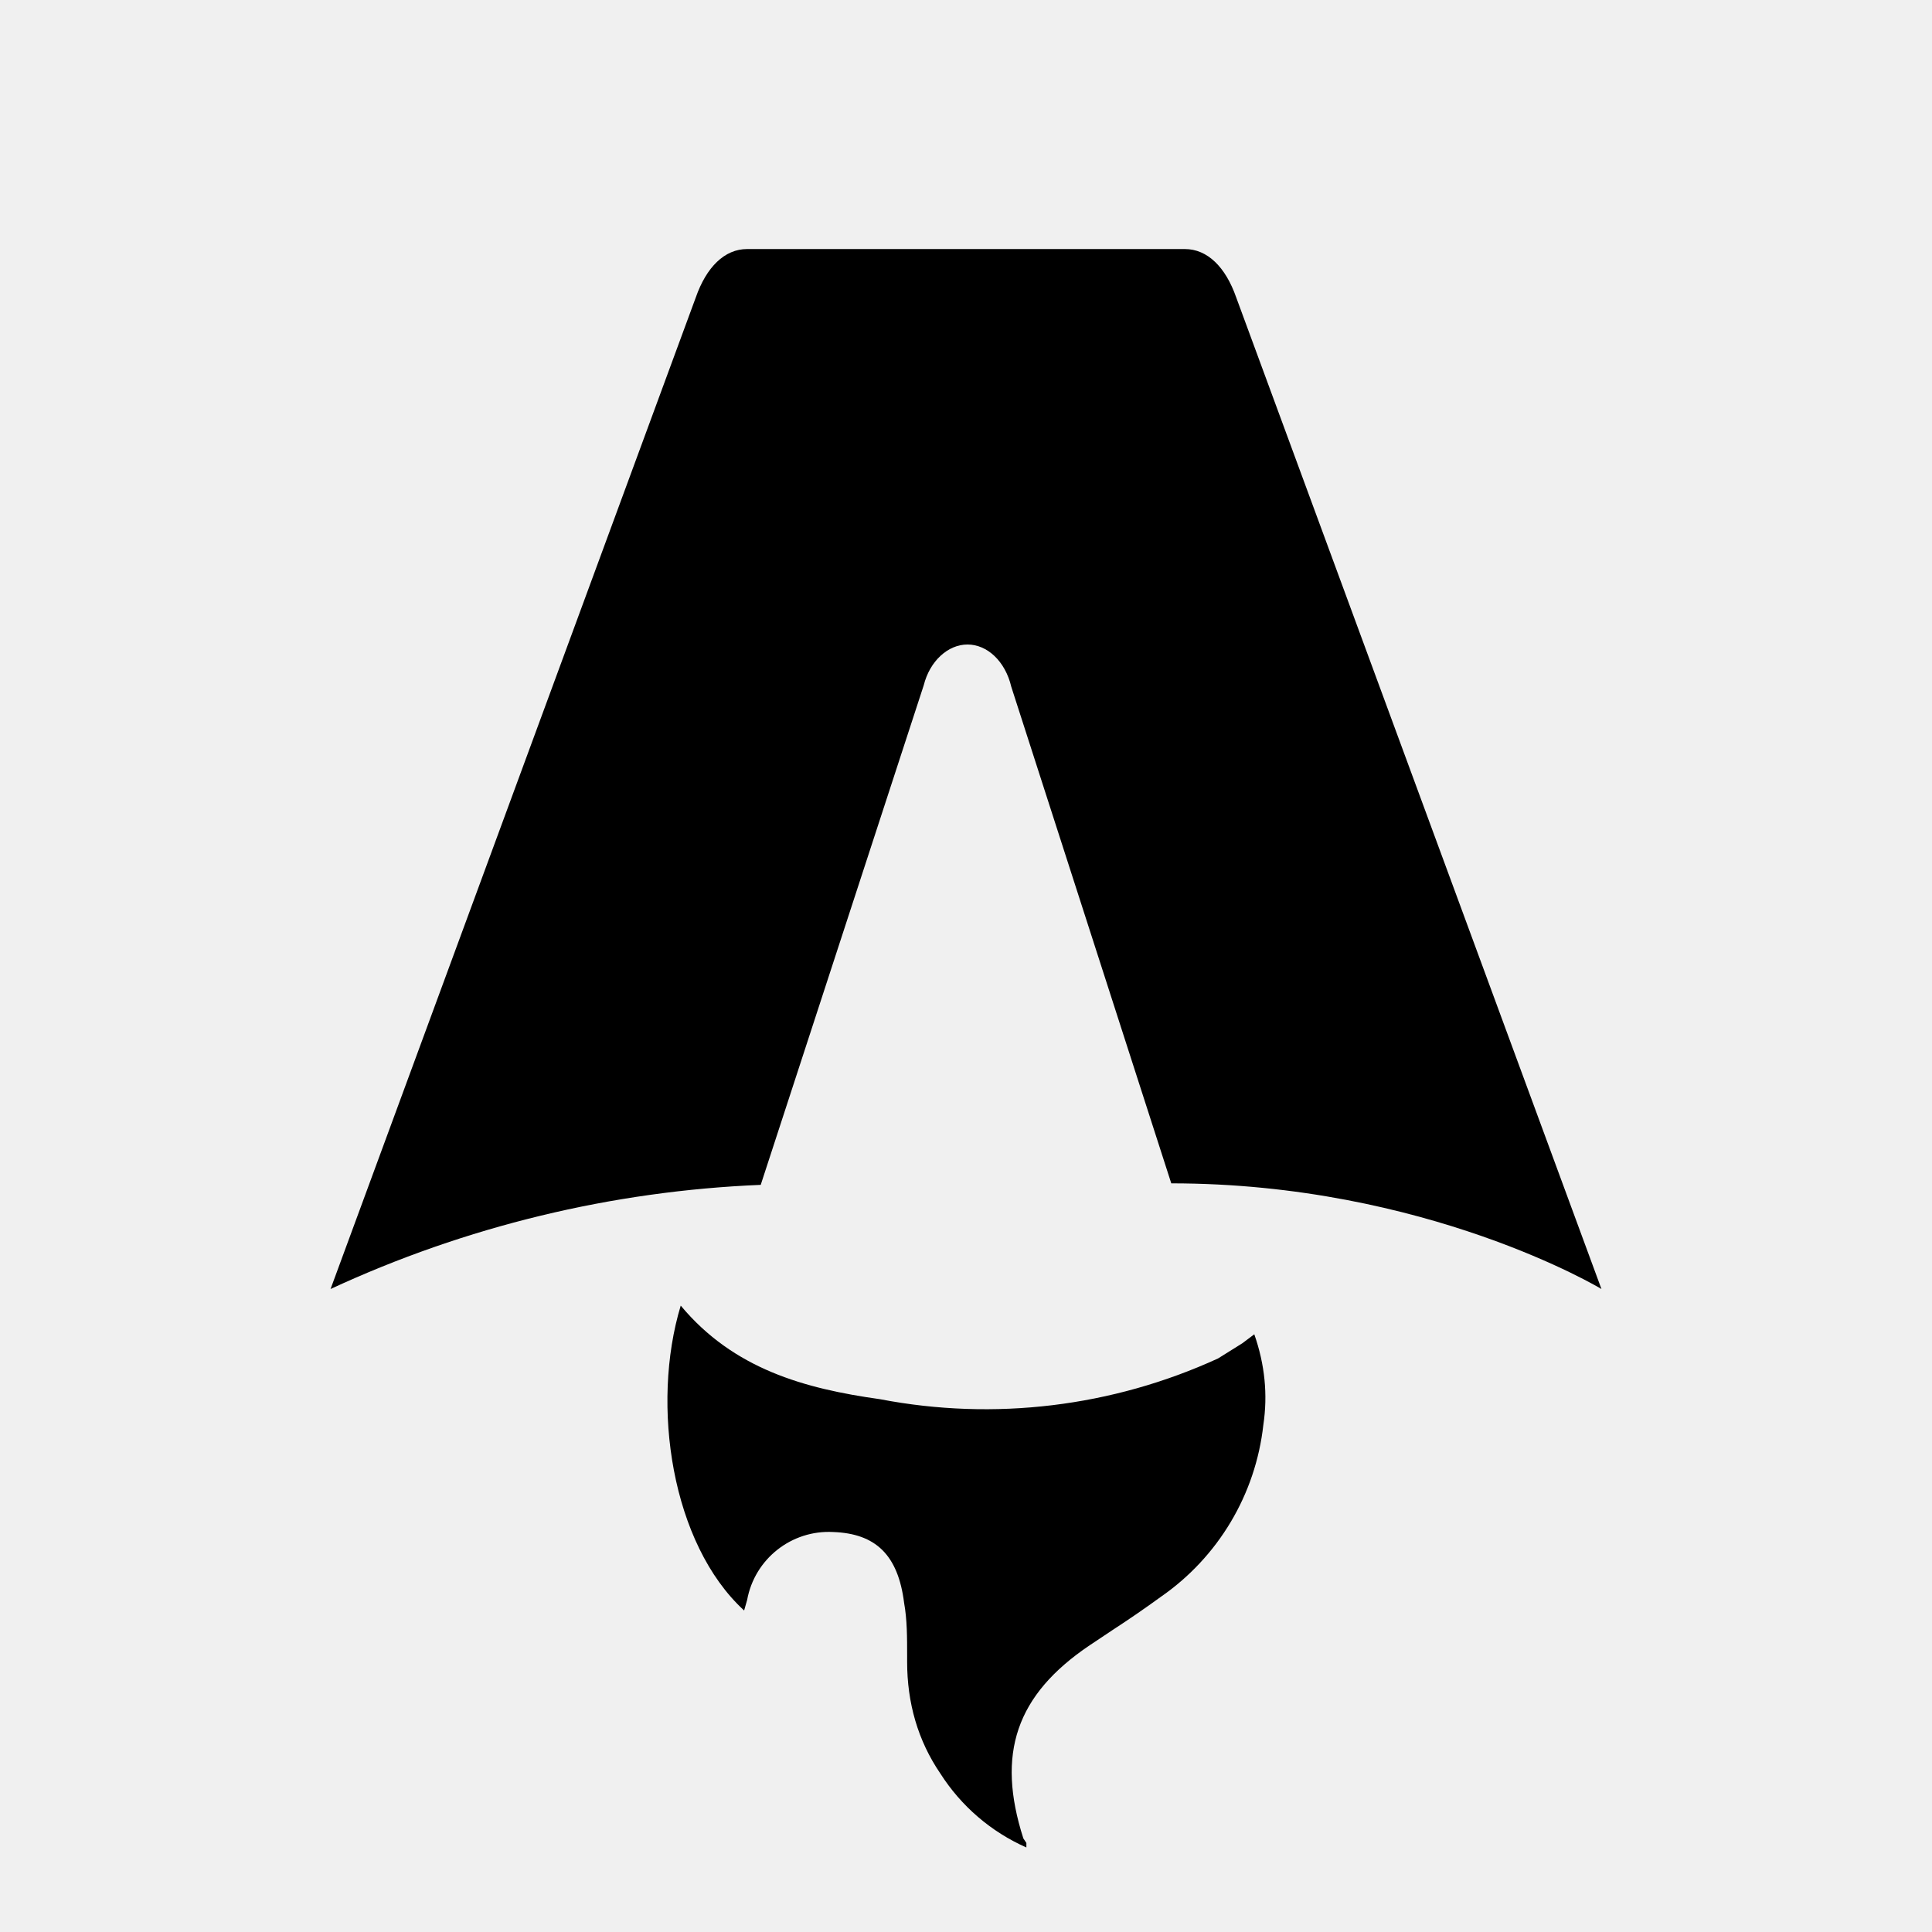
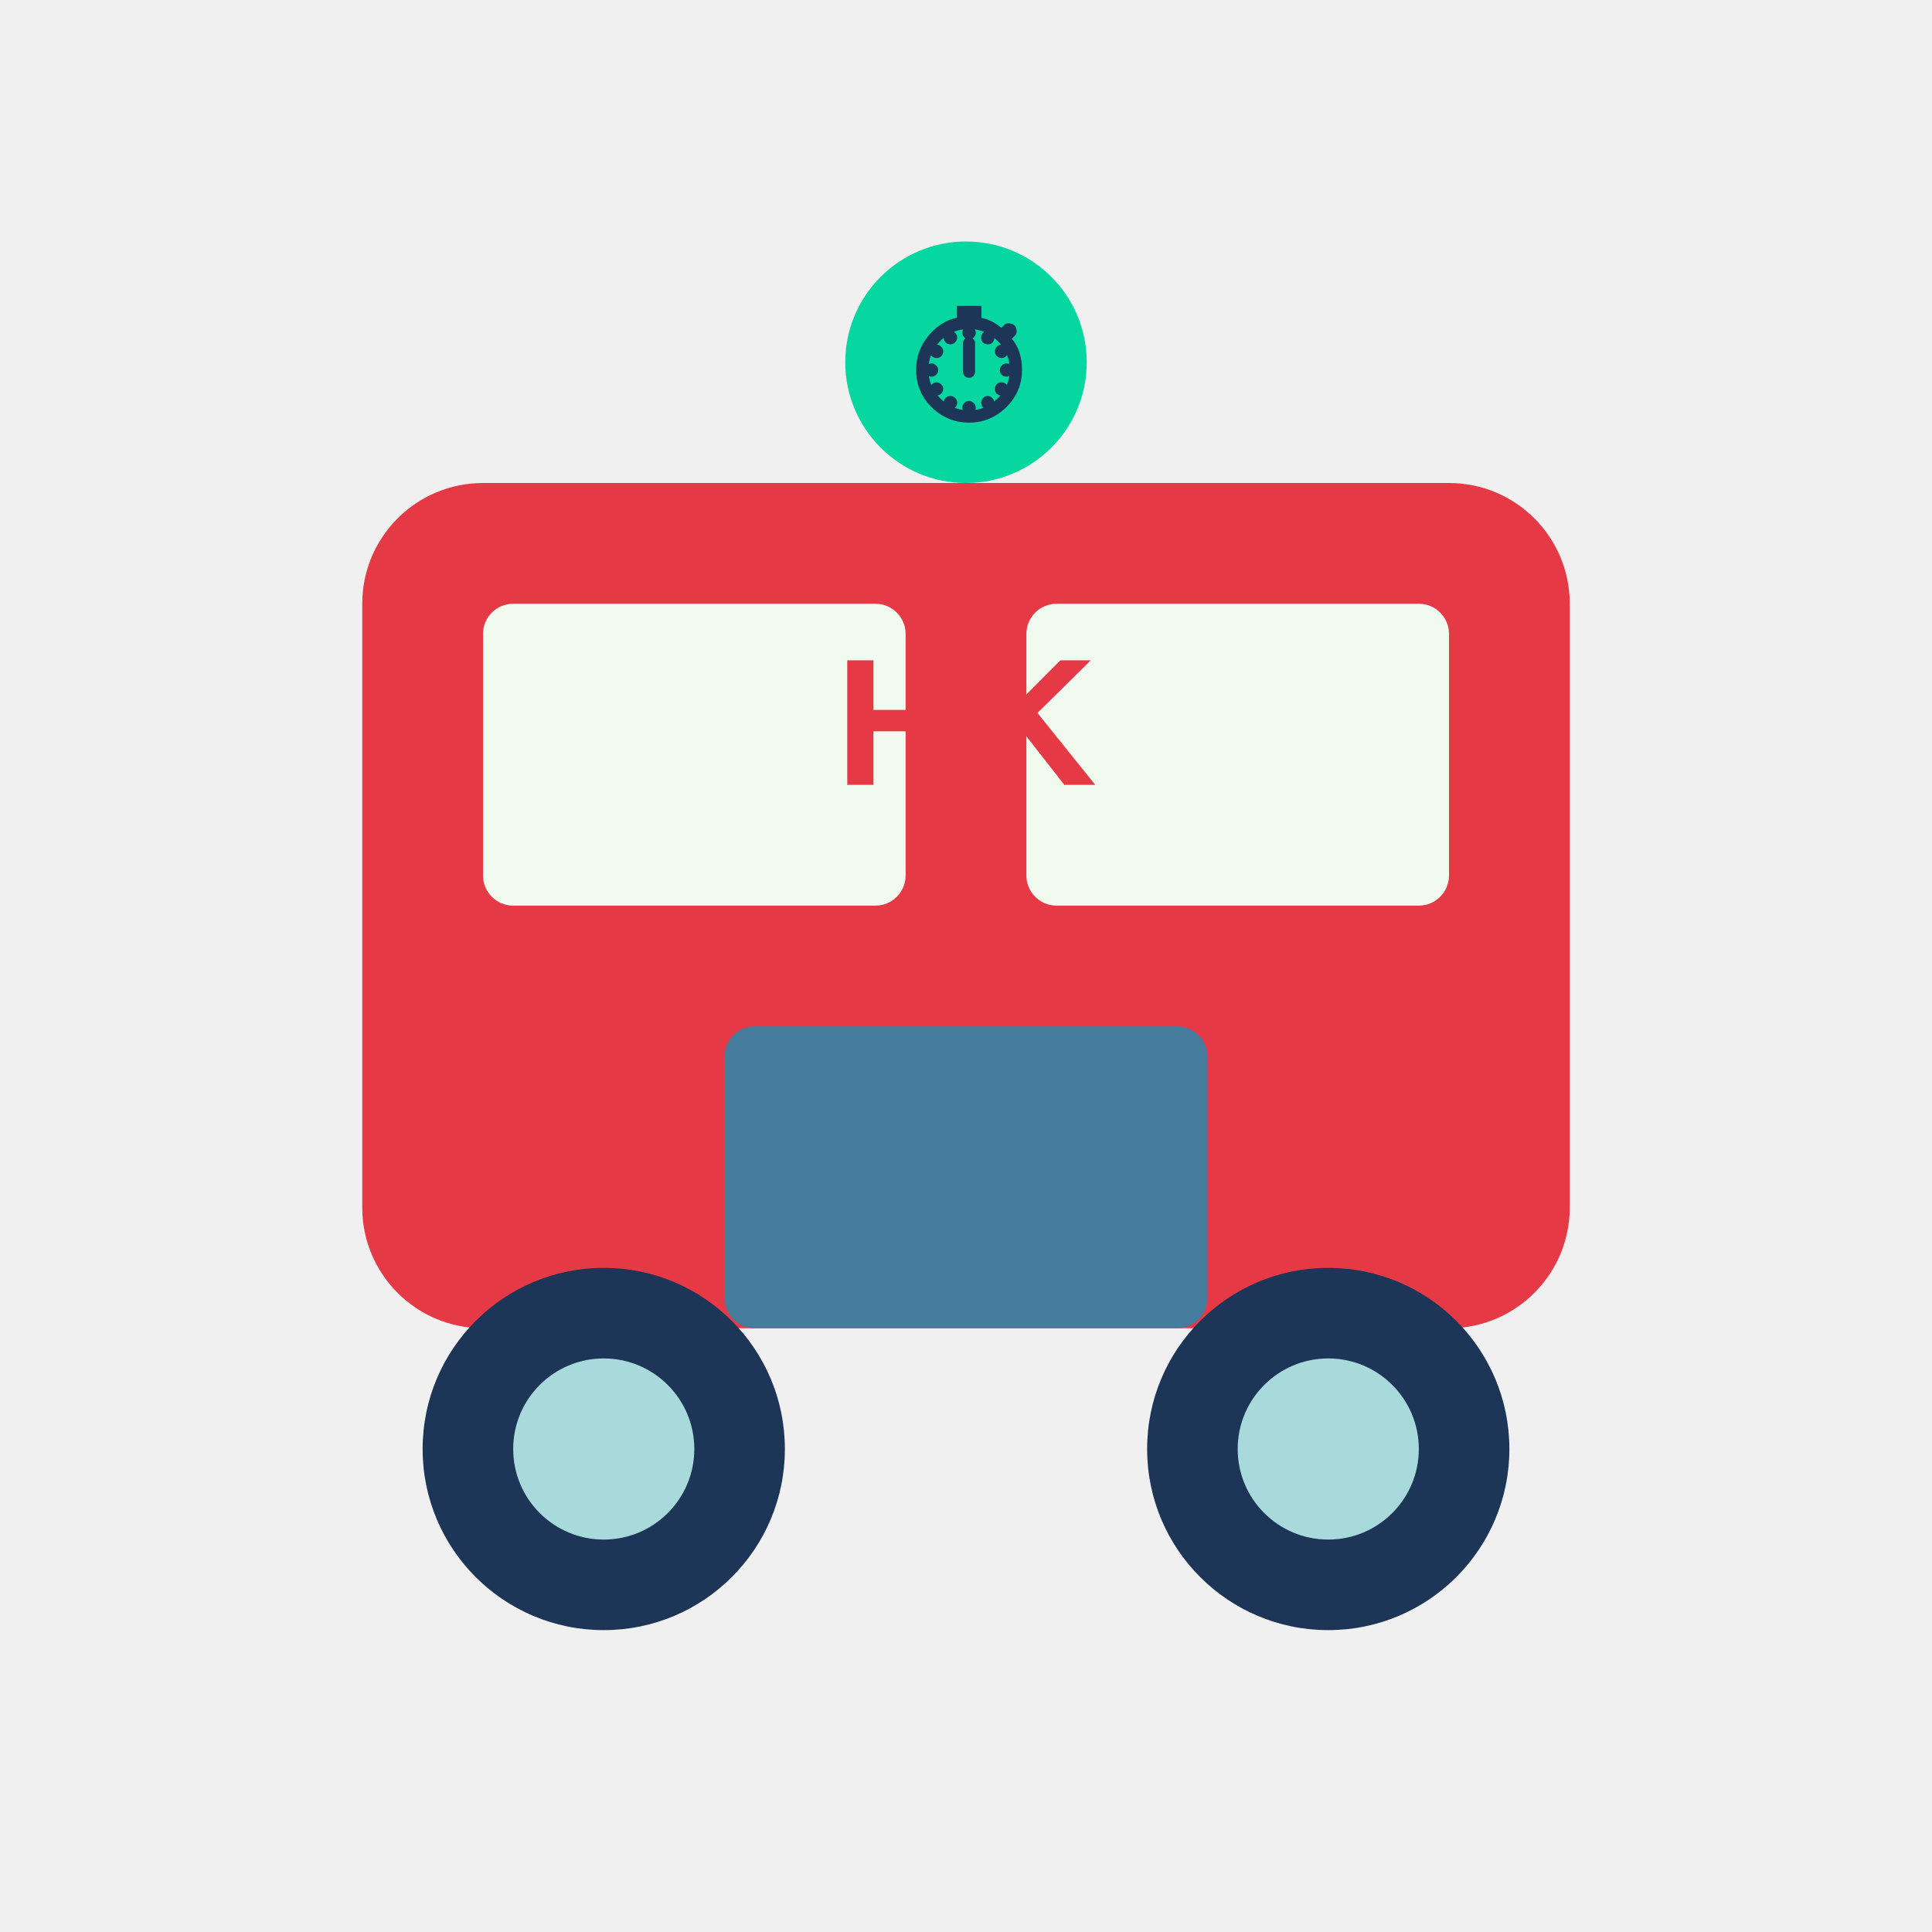
- <svg xmlns="http://www.w3.org/2000/svg" fill="none" viewBox="0 0 128 128">
-   <path d="M50.4 78.5a75.1 75.1 0 0 0-28.5 6.9l24.2-65.7c.7-2 1.9-3.2 3.4-3.2h29c1.5 0 2.7 1.2 3.4 3.2l24.2 65.7s-11.6-7-28.5-7L67 45.5c-.4-1.7-1.6-2.8-2.9-2.8-1.3 0-2.5 1.1-2.9 2.7L50.4 78.5Zm-1.1 28.2Zm-4.2-20.2c-2 6.6-.6 15.8 4.2 20.2a17.5 17.5 0 0 1 .2-.7 5.5 5.5 0 0 1 5.7-4.5c2.8.1 4.3 1.5 4.7 4.7.2 1.1.2 2.3.2 3.5v.4c0 2.7.7 5.2 2.2 7.4a13 13 0 0 0 5.7 4.9v-.3l-.2-.3c-1.8-5.6-.5-9.5 4.4-12.8l1.5-1a73 73 0 0 0 3.2-2.2 16 16 0 0 0 6.8-11.4c.3-2 .1-4-.6-6l-.8.6-1.6 1a37 37 0 0 1-22.4 2.7c-5-.7-9.7-2-13.2-6.2Z" />
-   <style>
-         path { fill: #000; }
-         @media (prefers-color-scheme: dark) {
-             path { fill: #FFF; }
-         }
-     </style>
+ <svg xmlns="http://www.w3.org/2000/svg" viewBox="0 0 128 128">
+   <rect x="24" y="32" width="80" height="56" rx="8" fill="#E63946" />
+   <rect x="32" y="40" width="28" height="20" rx="2" fill="#F1FAEE" />
+   <rect x="68" y="40" width="28" height="20" rx="2" fill="#F1FAEE" />
+   <rect x="48" y="68" width="32" height="20" rx="2" fill="#457B9D" />
+   <circle cx="40" cy="96" r="12" fill="#1D3557" />
+   <circle cx="88" cy="96" r="12" fill="#1D3557" />
+   <circle cx="40" cy="96" r="6" fill="#A8DADC" />
+   <circle cx="88" cy="96" r="6" fill="#A8DADC" />
+   <text x="64" y="52" font-family="Arial, sans-serif" font-size="12" font-weight="bold" text-anchor="middle" fill="#E63946">HK</text>
+   <circle cx="64" cy="24" r="8" fill="#06D6A0" />
+   <text x="64" y="28" font-family="Arial, sans-serif" font-size="10" font-weight="bold" text-anchor="middle" fill="#1D3557">⏱</text>
</svg>
